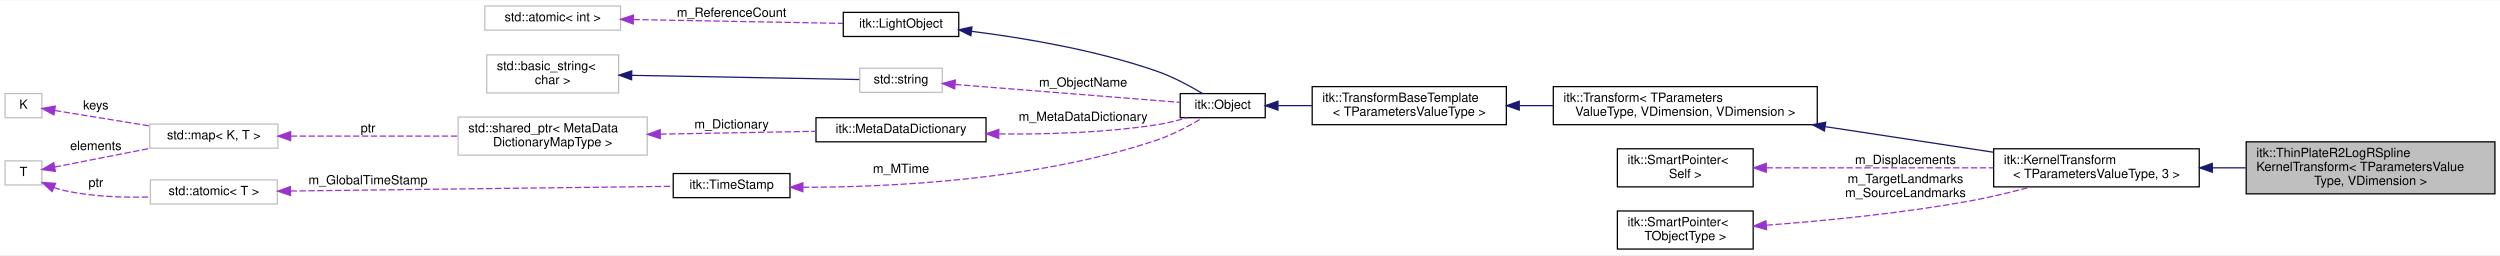
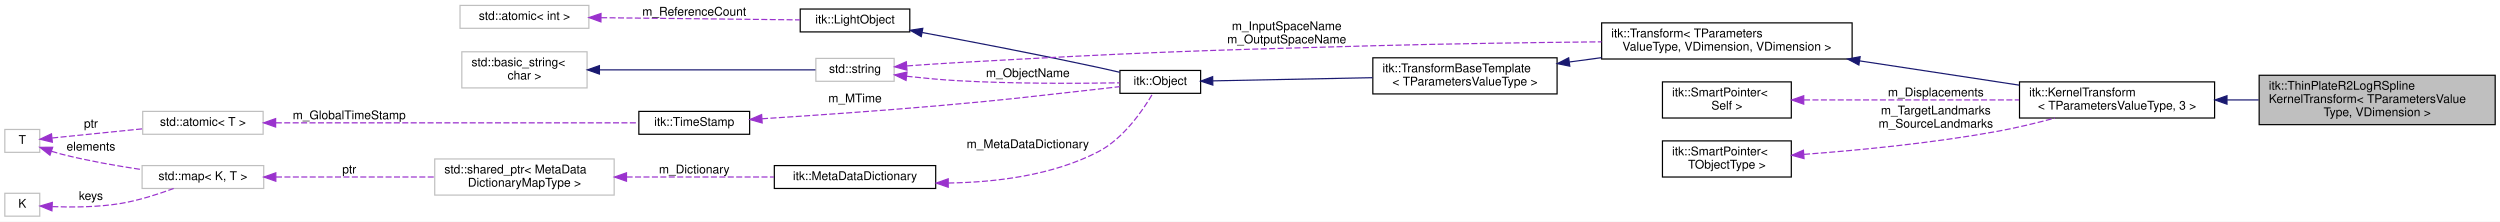
- <svg xmlns="http://www.w3.org/2000/svg" xmlns:xlink="http://www.w3.org/1999/xlink" width="1970pt" height="201pt" viewBox="0.00 0.00 1970.00 200.50">
-   <g id="graph0" class="graph" transform="scale(1 1) rotate(0) translate(4 196.5)">
-     <polygon fill="white" stroke="transparent" points="-4,4 -4,-196.5 1966,-196.5 1966,4 -4,4" />
+ <svg xmlns="http://www.w3.org/2000/svg" xmlns:xlink="http://www.w3.org/1999/xlink" width="2076pt" height="184pt" viewBox="0.00 0.00 2076.00 184.00">
+   <g id="graph0" class="graph" transform="scale(1 1) rotate(0) translate(4 180)">
+     <polygon fill="white" stroke="transparent" points="-4,4 -4,-180 2072,-180 2072,4 -4,4" />
    <g id="node1" class="node">
      <g id="a_node1">
        <a xlink:title=" ">
-           <polygon fill="#bfbfbf" stroke="black" points="1766,-44 1766,-85 1962,-85 1962,-44 1766,-44" />
-           <text text-anchor="start" x="1774" y="-73" font-family="Helvetica,sans-Serif" font-size="10.00">itk::ThinPlateR2LogRSpline</text>
-           <text text-anchor="start" x="1774" y="-62" font-family="Helvetica,sans-Serif" font-size="10.00">KernelTransform&lt; TParametersValue</text>
-           <text text-anchor="middle" x="1864" y="-51" font-family="Helvetica,sans-Serif" font-size="10.00">Type, VDimension &gt;</text>
+           <polygon fill="#bfbfbf" stroke="black" points="1872,-76.5 1872,-117.5 2068,-117.5 2068,-76.5 1872,-76.5" />
+           <text text-anchor="start" x="1880" y="-105.5" font-family="Helvetica,sans-Serif" font-size="10.00">itk::ThinPlateR2LogRSpline</text>
+           <text text-anchor="start" x="1880" y="-94.5" font-family="Helvetica,sans-Serif" font-size="10.00">KernelTransform&lt; TParametersValue</text>
+           <text text-anchor="middle" x="1970" y="-83.5" font-family="Helvetica,sans-Serif" font-size="10.00">Type, VDimension &gt;</text>
        </a>
      </g>
    </g>
    <g id="node2" class="node">
      <g id="a_node2">
        <a xlink:href="classitk_1_1KernelTransform.html" target="_top" xlink:title=" ">
-           <polygon fill="white" stroke="black" points="1567,-49.5 1567,-79.5 1729,-79.5 1729,-49.5 1567,-49.5" />
-           <text text-anchor="start" x="1575" y="-67.5" font-family="Helvetica,sans-Serif" font-size="10.00">itk::KernelTransform</text>
-           <text text-anchor="middle" x="1648" y="-56.5" font-family="Helvetica,sans-Serif" font-size="10.00">&lt; TParametersValueType, 3 &gt;</text>
+           <polygon fill="white" stroke="black" points="1673,-82 1673,-112 1835,-112 1835,-82 1673,-82" />
+           <text text-anchor="start" x="1681" y="-100" font-family="Helvetica,sans-Serif" font-size="10.00">itk::KernelTransform</text>
+           <text text-anchor="middle" x="1754" y="-89" font-family="Helvetica,sans-Serif" font-size="10.00">&lt; TParametersValueType, 3 &gt;</text>
        </a>
      </g>
    </g>
    <g id="edge1" class="edge">
-       <path fill="none" stroke="midnightblue" d="M1739.4,-64.5C1748.08,-64.5 1756.9,-64.5 1765.64,-64.5" />
-       <polygon fill="midnightblue" stroke="midnightblue" points="1739.29,-61 1729.29,-64.5 1739.29,-68 1739.29,-61" />
+       <path fill="none" stroke="midnightblue" d="M1845.4,-97C1854.08,-97 1862.9,-97 1871.64,-97" />
+       <polygon fill="midnightblue" stroke="midnightblue" points="1845.29,-93.5 1835.29,-97 1845.29,-100.5 1845.29,-93.5" />
    </g>
    <g id="node3" class="node">
      <g id="a_node3">
        <a xlink:href="classitk_1_1Transform.html" target="_top" xlink:title=" ">
-           <polygon fill="white" stroke="black" points="1220,-98.5 1220,-128.5 1428,-128.5 1428,-98.5 1220,-98.5" />
-           <text text-anchor="start" x="1228" y="-116.5" font-family="Helvetica,sans-Serif" font-size="10.00">itk::Transform&lt; TParameters</text>
-           <text text-anchor="middle" x="1324" y="-105.5" font-family="Helvetica,sans-Serif" font-size="10.00">ValueType, VDimension, VDimension &gt;</text>
+           <polygon fill="white" stroke="black" points="1326,-131 1326,-161 1534,-161 1534,-131 1326,-131" />
+           <text text-anchor="start" x="1334" y="-149" font-family="Helvetica,sans-Serif" font-size="10.00">itk::Transform&lt; TParameters</text>
+           <text text-anchor="middle" x="1430" y="-138" font-family="Helvetica,sans-Serif" font-size="10.00">ValueType, VDimension, VDimension &gt;</text>
        </a>
      </g>
    </g>
    <g id="edge2" class="edge">
-       <path fill="none" stroke="midnightblue" d="M1434.41,-96.92C1470.86,-91.39 1511.68,-85.19 1549,-79.5 1554.79,-78.62 1560.76,-77.71 1566.78,-76.79" />
-       <polygon fill="midnightblue" stroke="midnightblue" points="1433.61,-93.5 1424.25,-98.46 1434.66,-100.42 1433.61,-93.5" />
+       <path fill="none" stroke="midnightblue" d="M1540.41,-129.42C1576.86,-123.89 1617.68,-117.69 1655,-112 1660.79,-111.12 1666.76,-110.21 1672.78,-109.29" />
+       <polygon fill="midnightblue" stroke="midnightblue" points="1539.61,-126 1530.25,-130.96 1540.66,-132.92 1539.61,-126" />
    </g>
    <g id="node4" class="node">
      <g id="a_node4">
        <a xlink:href="classitk_1_1TransformBaseTemplate.html" target="_top" xlink:title=" ">
-           <polygon fill="white" stroke="black" points="1030,-98.5 1030,-128.5 1183,-128.5 1183,-98.5 1030,-98.5" />
-           <text text-anchor="start" x="1038" y="-116.5" font-family="Helvetica,sans-Serif" font-size="10.00">itk::TransformBaseTemplate</text>
-           <text text-anchor="middle" x="1106.5" y="-105.5" font-family="Helvetica,sans-Serif" font-size="10.00">&lt; TParametersValueType &gt;</text>
+           <polygon fill="white" stroke="black" points="1136,-102 1136,-132 1289,-132 1289,-102 1136,-102" />
+           <text text-anchor="start" x="1144" y="-120" font-family="Helvetica,sans-Serif" font-size="10.00">itk::TransformBaseTemplate</text>
+           <text text-anchor="middle" x="1212.5" y="-109" font-family="Helvetica,sans-Serif" font-size="10.00">&lt; TParametersValueType &gt;</text>
        </a>
      </g>
    </g>
    <g id="edge3" class="edge">
-       <path fill="none" stroke="midnightblue" d="M1193.32,-113.5C1202.06,-113.5 1211,-113.5 1219.89,-113.5" />
-       <polygon fill="midnightblue" stroke="midnightblue" points="1193.17,-110 1183.17,-113.5 1193.17,-117 1193.17,-110" />
+       <path fill="none" stroke="midnightblue" d="M1299.32,-128.55C1308.06,-129.73 1317,-130.93 1325.89,-132.12" />
+       <polygon fill="midnightblue" stroke="midnightblue" points="1299.55,-125.05 1289.17,-127.18 1298.62,-131.99 1299.55,-125.05" />
    </g>
    <g id="node5" class="node">
      <g id="a_node5">
        <a xlink:href="classitk_1_1Object.html" target="_top" xlink:title="Base class for most ITK classes.">
-           <polygon fill="white" stroke="black" points="926,-104 926,-123 993,-123 993,-104 926,-104" />
-           <text text-anchor="middle" x="959.5" y="-111" font-family="Helvetica,sans-Serif" font-size="10.00">itk::Object</text>
+           <polygon fill="white" stroke="black" points="926,-102.5 926,-121.5 993,-121.5 993,-102.5 926,-102.5" />
+           <text text-anchor="middle" x="959.5" y="-109.5" font-family="Helvetica,sans-Serif" font-size="10.00">itk::Object</text>
        </a>
      </g>
    </g>
    <g id="edge4" class="edge">
-       <path fill="none" stroke="midnightblue" d="M1003.29,-113.5C1011.68,-113.5 1020.72,-113.5 1029.82,-113.5" />
-       <polygon fill="midnightblue" stroke="midnightblue" points="1003.04,-110 993.04,-113.5 1003.04,-117 1003.04,-110" />
+       <path fill="none" stroke="midnightblue" d="M1003.28,-112.85C1039.53,-113.57 1092.38,-114.63 1135.76,-115.49" />
+       <polygon fill="midnightblue" stroke="midnightblue" points="1003.12,-109.35 993.06,-112.65 1002.98,-116.35 1003.12,-109.35" />
    </g>
    <g id="node6" class="node">
      <g id="a_node6">
        <a xlink:href="classitk_1_1LightObject.html" target="_top" xlink:title="Light weight base class for most itk classes.">
-           <polygon fill="white" stroke="black" points="660.5,-168 660.5,-187 751.5,-187 751.5,-168 660.5,-168" />
-           <text text-anchor="middle" x="706" y="-175" font-family="Helvetica,sans-Serif" font-size="10.00">itk::LightObject</text>
+           <polygon fill="white" stroke="black" points="660.5,-153.5 660.5,-172.5 751.5,-172.5 751.5,-153.5 660.5,-153.5" />
+           <text text-anchor="middle" x="706" y="-160.5" font-family="Helvetica,sans-Serif" font-size="10.00">itk::LightObject</text>
        </a>
      </g>
    </g>
    <g id="edge5" class="edge">
-       <path fill="none" stroke="midnightblue" d="M761.62,-172.07C802.72,-166.88 859.99,-157.3 908,-140.5 920.57,-136.1 933.82,-128.91 943.59,-123.05" />
-       <polygon fill="midnightblue" stroke="midnightblue" points="761.04,-168.61 751.53,-173.29 761.88,-175.56 761.04,-168.61" />
+       <path fill="none" stroke="midnightblue" d="M761.75,-153.01C802.24,-145.47 858.67,-134.64 908,-124 913.81,-122.75 919.99,-121.34 925.95,-119.95" />
+       <polygon fill="midnightblue" stroke="midnightblue" points="761.01,-149.59 751.82,-154.86 762.29,-156.47 761.01,-149.59" />
    </g>
    <g id="node7" class="node">
      <g id="a_node7">
        <a xlink:title=" ">
-           <polygon fill="white" stroke="#bfbfbf" points="378,-173 378,-192 485,-192 485,-173 378,-173" />
-           <text text-anchor="middle" x="431.5" y="-180" font-family="Helvetica,sans-Serif" font-size="10.00">std::atomic&lt; int &gt;</text>
+           <polygon fill="white" stroke="#bfbfbf" points="378,-156.5 378,-175.5 485,-175.5 485,-156.5 378,-156.5" />
+           <text text-anchor="middle" x="431.5" y="-163.5" font-family="Helvetica,sans-Serif" font-size="10.00">std::atomic&lt; int &gt;</text>
        </a>
      </g>
    </g>
    <g id="edge6" class="edge">
-       <path fill="none" stroke="#9a32cd" stroke-dasharray="5,2" d="M495.18,-181.35C545.64,-180.42 615.33,-179.15 660.29,-178.32" />
-       <polygon fill="#9a32cd" stroke="#9a32cd" points="494.97,-177.85 485.04,-181.54 495.1,-184.85 494.97,-177.85" />
-       <text text-anchor="middle" x="572.5" y="-183.5" font-family="Helvetica,sans-Serif" font-size="10.00"> m_ReferenceCount</text>
+       <path fill="none" stroke="#9a32cd" stroke-dasharray="5,2" d="M495.18,-165.31C545.64,-164.75 615.33,-163.99 660.29,-163.49" />
+       <polygon fill="#9a32cd" stroke="#9a32cd" points="495,-161.81 485.04,-165.42 495.08,-168.81 495,-161.81" />
+       <text text-anchor="middle" x="572.5" y="-167" font-family="Helvetica,sans-Serif" font-size="10.00"> m_ReferenceCount</text>
    </g>
    <g id="node8" class="node">
      <g id="a_node8">
        <a xlink:title="STL class.">
-           <polygon fill="white" stroke="#bfbfbf" points="673.5,-124 673.5,-143 738.5,-143 738.5,-124 673.5,-124" />
-           <text text-anchor="middle" x="706" y="-131" font-family="Helvetica,sans-Serif" font-size="10.00">std::string</text>
-         </a>
-       </g>
+           <polygon fill="white" stroke="#bfbfbf" points="673.5,-112.5 673.5,-131.5 738.5,-131.5 738.5,-112.5 673.5,-112.5" />
+           <text text-anchor="middle" x="706" y="-119.5" font-family="Helvetica,sans-Serif" font-size="10.00">std::string</text>
+         </a>
+       </g>
+     </g>
+     <g id="edge17" class="edge">
+       <path fill="none" stroke="#9a32cd" stroke-dasharray="5,2" d="M749.24,-125.27C762.59,-126.24 777.41,-127.24 791,-128 944.22,-136.58 982.6,-137.84 1136,-142 1199.06,-143.71 1269.77,-144.7 1325.93,-145.27" />
+       <polygon fill="#9a32cd" stroke="#9a32cd" points="749.13,-121.75 738.9,-124.51 748.61,-128.74 749.13,-121.75" />
+       <text text-anchor="middle" x="1064.5" y="-155" font-family="Helvetica,sans-Serif" font-size="10.00"> m_InputSpaceName</text>
+       <text text-anchor="middle" x="1064.5" y="-144" font-family="Helvetica,sans-Serif" font-size="10.00">m_OutputSpaceName</text>
    </g>
    <g id="edge7" class="edge">
-       <path fill="none" stroke="#9a32cd" stroke-dasharray="5,2" d="M748.68,-130.19C798.33,-126.24 880.24,-119.72 925.64,-116.11" />
-       <polygon fill="#9a32cd" stroke="#9a32cd" points="748.29,-126.71 738.6,-130.99 748.84,-133.68 748.29,-126.71" />
-       <text text-anchor="middle" x="849.5" y="-128.5" font-family="Helvetica,sans-Serif" font-size="10.00"> m_ObjectName</text>
+       <path fill="none" stroke="#9a32cd" stroke-dasharray="5,2" d="M748.79,-116.68C762.24,-115.2 777.23,-113.78 791,-113 837.75,-110.36 891.94,-110.65 925.73,-111.22" />
+       <polygon fill="#9a32cd" stroke="#9a32cd" points="748.38,-113.21 738.85,-117.82 749.18,-120.16 748.38,-113.21" />
+       <text text-anchor="middle" x="849.5" y="-116" font-family="Helvetica,sans-Serif" font-size="10.00"> m_ObjectName</text>
    </g>
    <g id="node9" class="node">
      <g id="a_node9">
        <a xlink:title="STL class.">
-           <polygon fill="white" stroke="#bfbfbf" points="379.5,-123.5 379.5,-153.5 483.5,-153.5 483.5,-123.5 379.5,-123.5" />
-           <text text-anchor="start" x="387.5" y="-141.5" font-family="Helvetica,sans-Serif" font-size="10.00">std::basic_string&lt;</text>
-           <text text-anchor="middle" x="431.5" y="-130.5" font-family="Helvetica,sans-Serif" font-size="10.00"> char &gt;</text>
+           <polygon fill="white" stroke="#bfbfbf" points="379.5,-107 379.5,-137 483.5,-137 483.5,-107 379.5,-107" />
+           <text text-anchor="start" x="387.5" y="-125" font-family="Helvetica,sans-Serif" font-size="10.00">std::basic_string&lt;</text>
+           <text text-anchor="middle" x="431.5" y="-114" font-family="Helvetica,sans-Serif" font-size="10.00"> char &gt;</text>
        </a>
      </g>
    </g>
    <g id="edge8" class="edge">
-       <path fill="none" stroke="midnightblue" d="M493.85,-137.37C549.49,-136.35 629.3,-134.89 673.14,-134.08" />
-       <polygon fill="midnightblue" stroke="midnightblue" points="493.69,-133.88 483.76,-137.56 493.82,-140.88 493.69,-133.88" />
+       <path fill="none" stroke="midnightblue" d="M493.85,-122C549.49,-122 629.3,-122 673.14,-122" />
+       <polygon fill="midnightblue" stroke="midnightblue" points="493.76,-118.5 483.76,-122 493.76,-125.5 493.76,-118.5" />
    </g>
    <g id="node10" class="node">
      <g id="a_node10">
        <a xlink:href="classitk_1_1MetaDataDictionary.html" target="_top" xlink:title="Provides a mechanism for storing a collection of arbitrary data types.">
-           <polygon fill="white" stroke="black" points="639,-85 639,-104 773,-104 773,-85 639,-85" />
-           <text text-anchor="middle" x="706" y="-92" font-family="Helvetica,sans-Serif" font-size="10.00">itk::MetaDataDictionary</text>
+           <polygon fill="white" stroke="black" points="639,-23.5 639,-42.5 773,-42.5 773,-23.5 639,-23.5" />
+           <text text-anchor="middle" x="706" y="-30.5" font-family="Helvetica,sans-Serif" font-size="10.00">itk::MetaDataDictionary</text>
        </a>
      </g>
    </g>
    <g id="edge9" class="edge">
-       <path fill="none" stroke="#9a32cd" stroke-dasharray="5,2" d="M783.42,-91.22C821.13,-90.82 867.18,-92.15 908,-98.5 915.68,-99.69 923.83,-101.75 931.29,-103.96" />
-       <polygon fill="#9a32cd" stroke="#9a32cd" points="782.96,-87.73 773.02,-91.38 783.07,-94.72 782.96,-87.73" />
-       <text text-anchor="middle" x="849.5" y="-101.5" font-family="Helvetica,sans-Serif" font-size="10.00"> m_MetaDataDictionary</text>
+       <path fill="none" stroke="#9a32cd" stroke-dasharray="5,2" d="M783.45,-28.02C822.67,-28.58 870.05,-34.28 908,-54 929.09,-64.96 945.27,-88.72 953.17,-102.18" />
+       <polygon fill="#9a32cd" stroke="#9a32cd" points="783.41,-24.52 773.4,-27.98 783.39,-31.52 783.41,-24.52" />
+       <text text-anchor="middle" x="849.5" y="-57" font-family="Helvetica,sans-Serif" font-size="10.00"> m_MetaDataDictionary</text>
    </g>
    <g id="node11" class="node">
      <g id="a_node11">
        <a xlink:title=" ">
-           <polygon fill="white" stroke="#bfbfbf" points="357,-74.5 357,-104.5 506,-104.5 506,-74.5 357,-74.5" />
-           <text text-anchor="start" x="365" y="-92.5" font-family="Helvetica,sans-Serif" font-size="10.00">std::shared_ptr&lt; MetaData</text>
-           <text text-anchor="middle" x="431.5" y="-81.5" font-family="Helvetica,sans-Serif" font-size="10.00">DictionaryMapType &gt;</text>
+           <polygon fill="white" stroke="#bfbfbf" points="357,-18 357,-48 506,-48 506,-18 357,-18" />
+           <text text-anchor="start" x="365" y="-36" font-family="Helvetica,sans-Serif" font-size="10.00">std::shared_ptr&lt; MetaData</text>
+           <text text-anchor="middle" x="431.5" y="-25" font-family="Helvetica,sans-Serif" font-size="10.00">DictionaryMapType &gt;</text>
        </a>
      </g>
    </g>
    <g id="edge10" class="edge">
-       <path fill="none" stroke="#9a32cd" stroke-dasharray="5,2" d="M516.34,-91.04C555.65,-91.76 601.82,-92.61 638.65,-93.28" />
-       <polygon fill="#9a32cd" stroke="#9a32cd" points="516.3,-87.54 506.24,-90.85 516.18,-94.54 516.3,-87.54" />
-       <text text-anchor="middle" x="572.5" y="-95.5" font-family="Helvetica,sans-Serif" font-size="10.00"> m_Dictionary</text>
+       <path fill="none" stroke="#9a32cd" stroke-dasharray="5,2" d="M516.34,-33C555.65,-33 601.82,-33 638.65,-33" />
+       <polygon fill="#9a32cd" stroke="#9a32cd" points="516.24,-29.5 506.24,-33 516.24,-36.5 516.24,-29.5" />
+       <text text-anchor="middle" x="572.5" y="-36" font-family="Helvetica,sans-Serif" font-size="10.00"> m_Dictionary</text>
    </g>
    <g id="node12" class="node">
      <g id="a_node12">
        <a xlink:title="STL class.">
-           <polygon fill="white" stroke="#bfbfbf" points="114,-80 114,-99 215,-99 215,-80 114,-80" />
-           <text text-anchor="middle" x="164.5" y="-87" font-family="Helvetica,sans-Serif" font-size="10.00">std::map&lt; K, T &gt;</text>
+           <polygon fill="white" stroke="#bfbfbf" points="114,-23.5 114,-42.5 215,-42.5 215,-23.5 114,-23.5" />
+           <text text-anchor="middle" x="164.5" y="-30.5" font-family="Helvetica,sans-Serif" font-size="10.00">std::map&lt; K, T &gt;</text>
        </a>
      </g>
    </g>
    <g id="edge11" class="edge">
-       <path fill="none" stroke="#9a32cd" stroke-dasharray="5,2" d="M225.18,-89.5C264.19,-89.5 315.41,-89.5 356.93,-89.5" />
-       <polygon fill="#9a32cd" stroke="#9a32cd" points="225.03,-86 215.03,-89.5 225.03,-93 225.03,-86" />
-       <text text-anchor="middle" x="286" y="-92.5" font-family="Helvetica,sans-Serif" font-size="10.00"> ptr</text>
+       <path fill="none" stroke="#9a32cd" stroke-dasharray="5,2" d="M225.18,-33C264.19,-33 315.41,-33 356.93,-33" />
+       <polygon fill="#9a32cd" stroke="#9a32cd" points="225.03,-29.5 215.03,-33 225.03,-36.5 225.03,-29.5" />
+       <text text-anchor="middle" x="286" y="-36" font-family="Helvetica,sans-Serif" font-size="10.00"> ptr</text>
    </g>
    <g id="node13" class="node">
      <g id="a_node13">
        <a xlink:title=" ">
-           <polygon fill="white" stroke="#bfbfbf" points="0,-104 0,-123 29,-123 29,-104 0,-104" />
-           <text text-anchor="middle" x="14.5" y="-111" font-family="Helvetica,sans-Serif" font-size="10.00">K</text>
+           <polygon fill="white" stroke="#bfbfbf" points="0,-0.5 0,-19.5 29,-19.5 29,-0.5 0,-0.5" />
+           <text text-anchor="middle" x="14.5" y="-7.5" font-family="Helvetica,sans-Serif" font-size="10.00">K</text>
        </a>
      </g>
    </g>
    <g id="edge12" class="edge">
-       <path fill="none" stroke="#9a32cd" stroke-dasharray="5,2" d="M39.24,-109.65C59.28,-106.4 88.63,-101.64 113.78,-97.56" />
-       <polygon fill="#9a32cd" stroke="#9a32cd" points="38.47,-106.23 29.16,-111.29 39.59,-113.14 38.47,-106.23" />
-       <text text-anchor="middle" x="71.5" y="-110.5" font-family="Helvetica,sans-Serif" font-size="10.00"> keys</text>
+       <path fill="none" stroke="#9a32cd" stroke-dasharray="5,2" d="M39.44,-8.42C55.54,-7.81 77.18,-7.89 96,-11 111.08,-13.49 127.39,-18.73 140.2,-23.47" />
+       <polygon fill="#9a32cd" stroke="#9a32cd" points="39.1,-4.93 29.28,-8.92 39.44,-11.92 39.1,-4.93" />
+       <text text-anchor="middle" x="71.5" y="-14" font-family="Helvetica,sans-Serif" font-size="10.00"> keys</text>
    </g>
    <g id="node14" class="node">
      <g id="a_node14">
        <a xlink:title=" ">
-           <polygon fill="white" stroke="#bfbfbf" points="0,-51 0,-70 29,-70 29,-51 0,-51" />
-           <text text-anchor="middle" x="14.5" y="-58" font-family="Helvetica,sans-Serif" font-size="10.00">T</text>
+           <polygon fill="white" stroke="#bfbfbf" points="0,-53.5 0,-72.5 29,-72.5 29,-53.5 0,-53.5" />
+           <text text-anchor="middle" x="14.5" y="-60.5" font-family="Helvetica,sans-Serif" font-size="10.00">T</text>
        </a>
      </g>
    </g>
    <g id="edge13" class="edge">
-       <path fill="none" stroke="#9a32cd" stroke-dasharray="5,2" d="M39.09,-65.12C59.39,-69.1 89.35,-74.97 114.78,-79.95" />
-       <polygon fill="#9a32cd" stroke="#9a32cd" points="39.64,-61.66 29.16,-63.18 38.3,-68.53 39.64,-61.66" />
-       <text text-anchor="middle" x="71.5" y="-78.5" font-family="Helvetica,sans-Serif" font-size="10.00"> elements</text>
+       <path fill="none" stroke="#9a32cd" stroke-dasharray="5,2" d="M38.75,-54.37C41.51,-53.5 44.3,-52.69 47,-52 68.65,-46.5 92.98,-42.24 113.79,-39.16" />
+       <polygon fill="#9a32cd" stroke="#9a32cd" points="37.47,-51.11 29.14,-57.65 39.74,-57.73 37.47,-51.11" />
+       <text text-anchor="middle" x="71.5" y="-55" font-family="Helvetica,sans-Serif" font-size="10.00"> elements</text>
    </g>
    <g id="node16" class="node">
      <g id="a_node16">
        <a xlink:title="STL class.">
-           <polygon fill="white" stroke="#bfbfbf" points="114.5,-36 114.5,-55 214.5,-55 214.5,-36 114.5,-36" />
-           <text text-anchor="middle" x="164.5" y="-43" font-family="Helvetica,sans-Serif" font-size="10.00">std::atomic&lt; T &gt;</text>
+           <polygon fill="white" stroke="#bfbfbf" points="114.5,-68.5 114.5,-87.5 214.5,-87.5 214.5,-68.5 114.5,-68.5" />
+           <text text-anchor="middle" x="164.5" y="-75.5" font-family="Helvetica,sans-Serif" font-size="10.00">std::atomic&lt; T &gt;</text>
        </a>
      </g>
    </g>
    <g id="edge16" class="edge">
-       <path fill="none" stroke="#9a32cd" stroke-dasharray="5,2" d="M38.4,-49.04C41.24,-48.01 44.15,-47.12 47,-46.5 68.74,-41.79 93.31,-40.94 114.26,-41.51" />
-       <polygon fill="#9a32cd" stroke="#9a32cd" points="37.03,-45.82 29.19,-52.95 39.77,-52.27 37.03,-45.82" />
-       <text text-anchor="middle" x="71.5" y="-49.5" font-family="Helvetica,sans-Serif" font-size="10.00"> ptr</text>
+       <path fill="none" stroke="#9a32cd" stroke-dasharray="5,2" d="M39.33,-65.42C59.54,-67.46 89.19,-70.47 114.45,-73.03" />
+       <polygon fill="#9a32cd" stroke="#9a32cd" points="39.46,-61.91 29.16,-64.38 38.75,-68.87 39.46,-61.91" />
+       <text text-anchor="middle" x="71.5" y="-74" font-family="Helvetica,sans-Serif" font-size="10.00"> ptr</text>
    </g>
    <g id="node15" class="node">
      <g id="a_node15">
        <a xlink:href="classitk_1_1TimeStamp.html" target="_top" xlink:title="Generate a unique, increasing time value.">
-           <polygon fill="white" stroke="black" points="526.5,-41 526.5,-60 618.5,-60 618.5,-41 526.5,-41" />
-           <text text-anchor="middle" x="572.5" y="-48" font-family="Helvetica,sans-Serif" font-size="10.00">itk::TimeStamp</text>
+           <polygon fill="white" stroke="black" points="526.5,-68.5 526.5,-87.5 618.5,-87.5 618.5,-68.5 526.5,-68.5" />
+           <text text-anchor="middle" x="572.5" y="-75.5" font-family="Helvetica,sans-Serif" font-size="10.00">itk::TimeStamp</text>
        </a>
      </g>
    </g>
    <g id="edge14" class="edge">
-       <path fill="none" stroke="#9a32cd" stroke-dasharray="5,2" d="M628.67,-49.18C696.29,-49.2 813.54,-54.54 908,-86.5 920.62,-90.77 933.86,-97.97 943.62,-103.86" />
-       <polygon fill="#9a32cd" stroke="#9a32cd" points="628.64,-45.68 618.65,-49.22 628.67,-52.68 628.64,-45.68" />
-       <text text-anchor="middle" x="706" y="-60.5" font-family="Helvetica,sans-Serif" font-size="10.00"> m_MTime</text>
+       <path fill="none" stroke="#9a32cd" stroke-dasharray="5,2" d="M628.79,-81.38C668.86,-83.96 724.31,-87.77 773,-92 833.1,-97.22 848.05,-99.33 908,-106 913.79,-106.64 919.95,-107.36 925.91,-108.06" />
+       <polygon fill="#9a32cd" stroke="#9a32cd" points="628.9,-77.88 618.7,-80.74 628.45,-84.87 628.9,-77.88" />
+       <text text-anchor="middle" x="706" y="-95" font-family="Helvetica,sans-Serif" font-size="10.00"> m_MTime</text>
    </g>
    <g id="edge15" class="edge">
-       <path fill="none" stroke="#9a32cd" stroke-dasharray="5,2" d="M225.03,-46.23C306.93,-47.24 452.57,-49.04 526.2,-49.94" />
-       <polygon fill="#9a32cd" stroke="#9a32cd" points="224.92,-42.73 214.88,-46.11 224.83,-49.73 224.92,-42.73" />
-       <text text-anchor="middle" x="286" y="-51.5" font-family="Helvetica,sans-Serif" font-size="10.00"> m_GlobalTimeStamp</text>
+       <path fill="none" stroke="#9a32cd" stroke-dasharray="5,2" d="M225.03,-78C306.93,-78 452.57,-78 526.2,-78" />
+       <polygon fill="#9a32cd" stroke="#9a32cd" points="224.88,-74.5 214.88,-78 224.88,-81.5 224.88,-74.5" />
+       <text text-anchor="middle" x="286" y="-81" font-family="Helvetica,sans-Serif" font-size="10.00"> m_GlobalTimeStamp</text>
    </g>
    <g id="node17" class="node">
      <g id="a_node17">
        <a xlink:href="classitk_1_1SmartPointer.html" target="_top" xlink:title=" ">
-           <polygon fill="white" stroke="black" points="1270.5,-49.5 1270.5,-79.5 1377.5,-79.5 1377.5,-49.5 1270.5,-49.5" />
-           <text text-anchor="start" x="1278.5" y="-67.5" font-family="Helvetica,sans-Serif" font-size="10.00">itk::SmartPointer&lt;</text>
-           <text text-anchor="middle" x="1324" y="-56.5" font-family="Helvetica,sans-Serif" font-size="10.00"> Self &gt;</text>
-         </a>
-       </g>
-     </g>
-     <g id="edge17" class="edge">
-       <path fill="none" stroke="#9a32cd" stroke-dasharray="5,2" d="M1388.06,-64.5C1439.15,-64.5 1511.48,-64.5 1566.71,-64.5" />
-       <polygon fill="#9a32cd" stroke="#9a32cd" points="1387.81,-61 1377.81,-64.5 1387.81,-68 1387.81,-61" />
-       <text text-anchor="middle" x="1497.5" y="-67.5" font-family="Helvetica,sans-Serif" font-size="10.00"> m_Displacements</text>
+           <polygon fill="white" stroke="black" points="1376.5,-82 1376.5,-112 1483.5,-112 1483.5,-82 1376.5,-82" />
+           <text text-anchor="start" x="1384.5" y="-100" font-family="Helvetica,sans-Serif" font-size="10.00">itk::SmartPointer&lt;</text>
+           <text text-anchor="middle" x="1430" y="-89" font-family="Helvetica,sans-Serif" font-size="10.00"> Self &gt;</text>
+         </a>
+       </g>
+     </g>
+     <g id="edge18" class="edge">
+       <path fill="none" stroke="#9a32cd" stroke-dasharray="5,2" d="M1494.06,-97C1545.15,-97 1617.48,-97 1672.71,-97" />
+       <polygon fill="#9a32cd" stroke="#9a32cd" points="1493.81,-93.5 1483.81,-97 1493.81,-100.5 1493.81,-93.5" />
+       <text text-anchor="middle" x="1603.5" y="-100" font-family="Helvetica,sans-Serif" font-size="10.00"> m_Displacements</text>
    </g>
    <g id="node18" class="node">
      <g id="a_node18">
        <a xlink:href="classitk_1_1SmartPointer.html" target="_top" xlink:title="Implements transparent reference counting.">
-           <polygon fill="white" stroke="black" points="1270.5,-0.5 1270.5,-30.5 1377.5,-30.5 1377.5,-0.5 1270.5,-0.5" />
-           <text text-anchor="start" x="1278.5" y="-18.5" font-family="Helvetica,sans-Serif" font-size="10.00">itk::SmartPointer&lt;</text>
-           <text text-anchor="middle" x="1324" y="-7.5" font-family="Helvetica,sans-Serif" font-size="10.00"> TObjectType &gt;</text>
-         </a>
-       </g>
-     </g>
-     <g id="edge18" class="edge">
-       <path fill="none" stroke="#9a32cd" stroke-dasharray="5,2" d="M1388.05,-19.32C1433.14,-22.69 1495.13,-28.65 1549,-38.5 1564.58,-41.35 1581.32,-45.41 1596.48,-49.47" />
-       <polygon fill="#9a32cd" stroke="#9a32cd" points="1388.06,-15.81 1377.83,-18.58 1387.55,-22.79 1388.06,-15.81" />
-       <text text-anchor="middle" x="1497.5" y="-52.5" font-family="Helvetica,sans-Serif" font-size="10.00"> m_TargetLandmarks</text>
-       <text text-anchor="middle" x="1497.5" y="-41.5" font-family="Helvetica,sans-Serif" font-size="10.00">m_SourceLandmarks</text>
+           <polygon fill="white" stroke="black" points="1376.5,-33 1376.5,-63 1483.5,-63 1483.5,-33 1376.5,-33" />
+           <text text-anchor="start" x="1384.5" y="-51" font-family="Helvetica,sans-Serif" font-size="10.00">itk::SmartPointer&lt;</text>
+           <text text-anchor="middle" x="1430" y="-40" font-family="Helvetica,sans-Serif" font-size="10.00"> TObjectType &gt;</text>
+         </a>
+       </g>
+     </g>
+     <g id="edge19" class="edge">
+       <path fill="none" stroke="#9a32cd" stroke-dasharray="5,2" d="M1494.05,-51.82C1539.14,-55.19 1601.13,-61.15 1655,-71 1670.58,-73.85 1687.32,-77.91 1702.48,-81.97" />
+       <polygon fill="#9a32cd" stroke="#9a32cd" points="1494.06,-48.31 1483.83,-51.08 1493.55,-55.29 1494.06,-48.31" />
+       <text text-anchor="middle" x="1603.5" y="-85" font-family="Helvetica,sans-Serif" font-size="10.00"> m_TargetLandmarks</text>
+       <text text-anchor="middle" x="1603.5" y="-74" font-family="Helvetica,sans-Serif" font-size="10.00">m_SourceLandmarks</text>
    </g>
  </g>
</svg>
